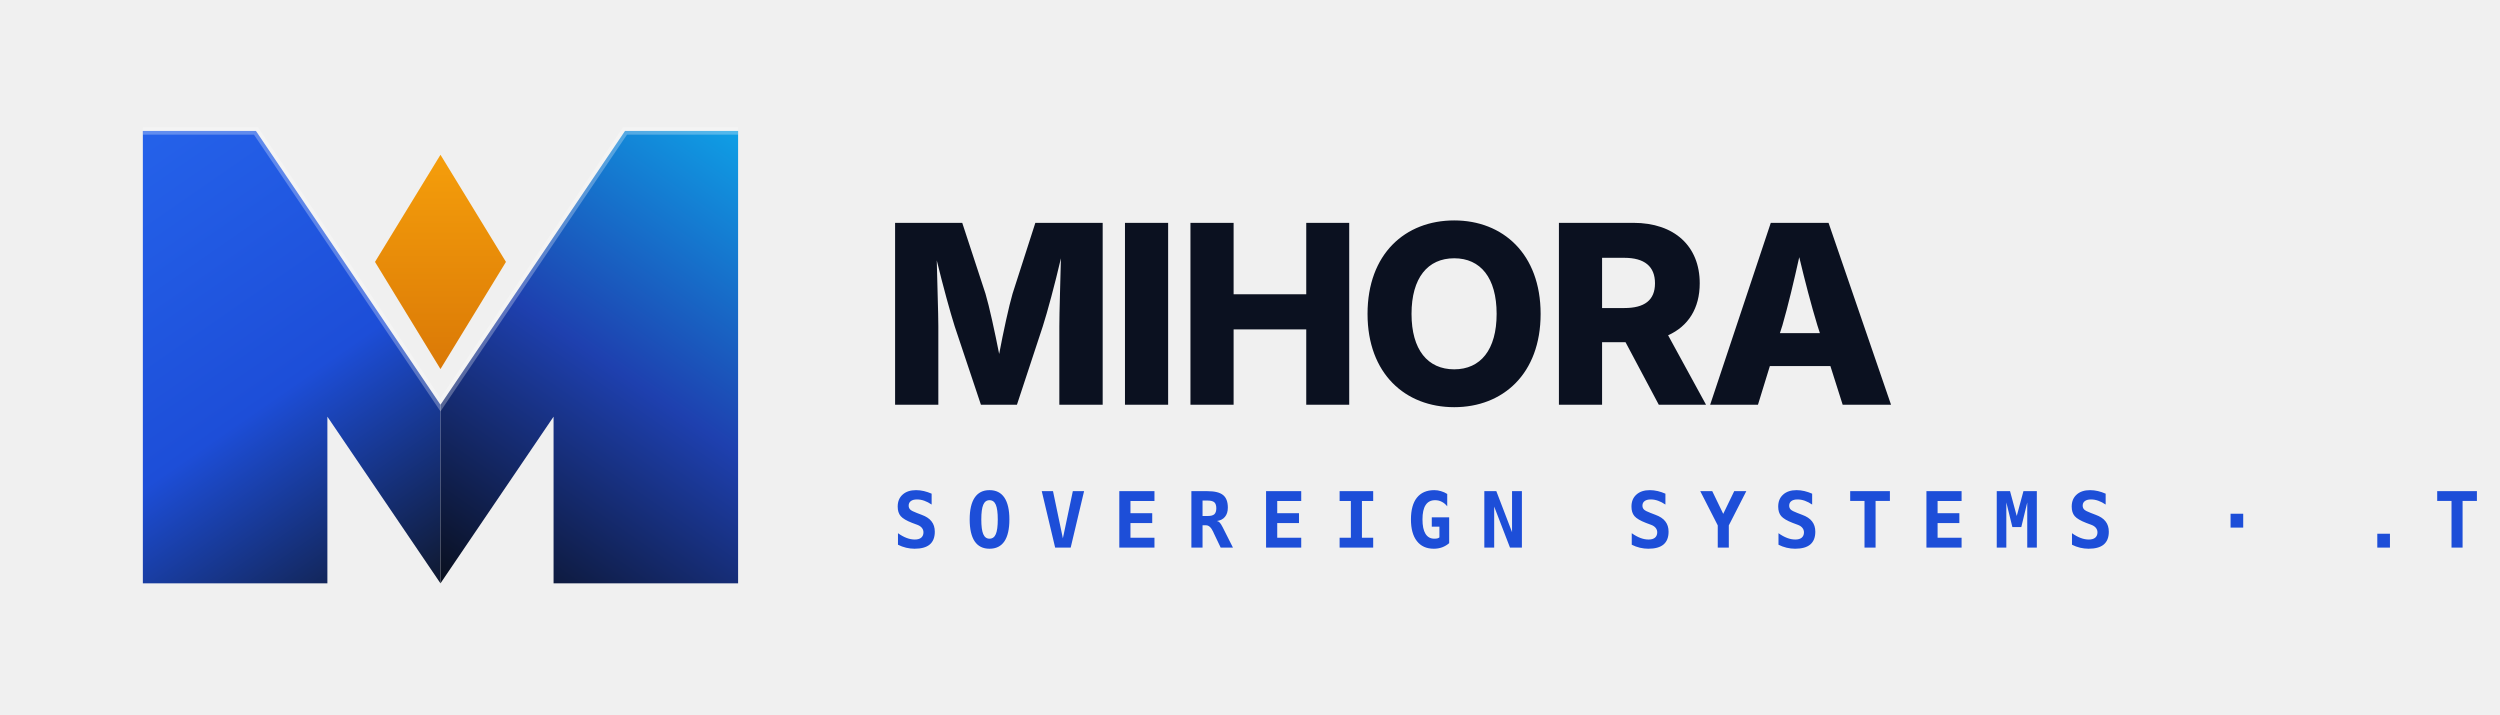
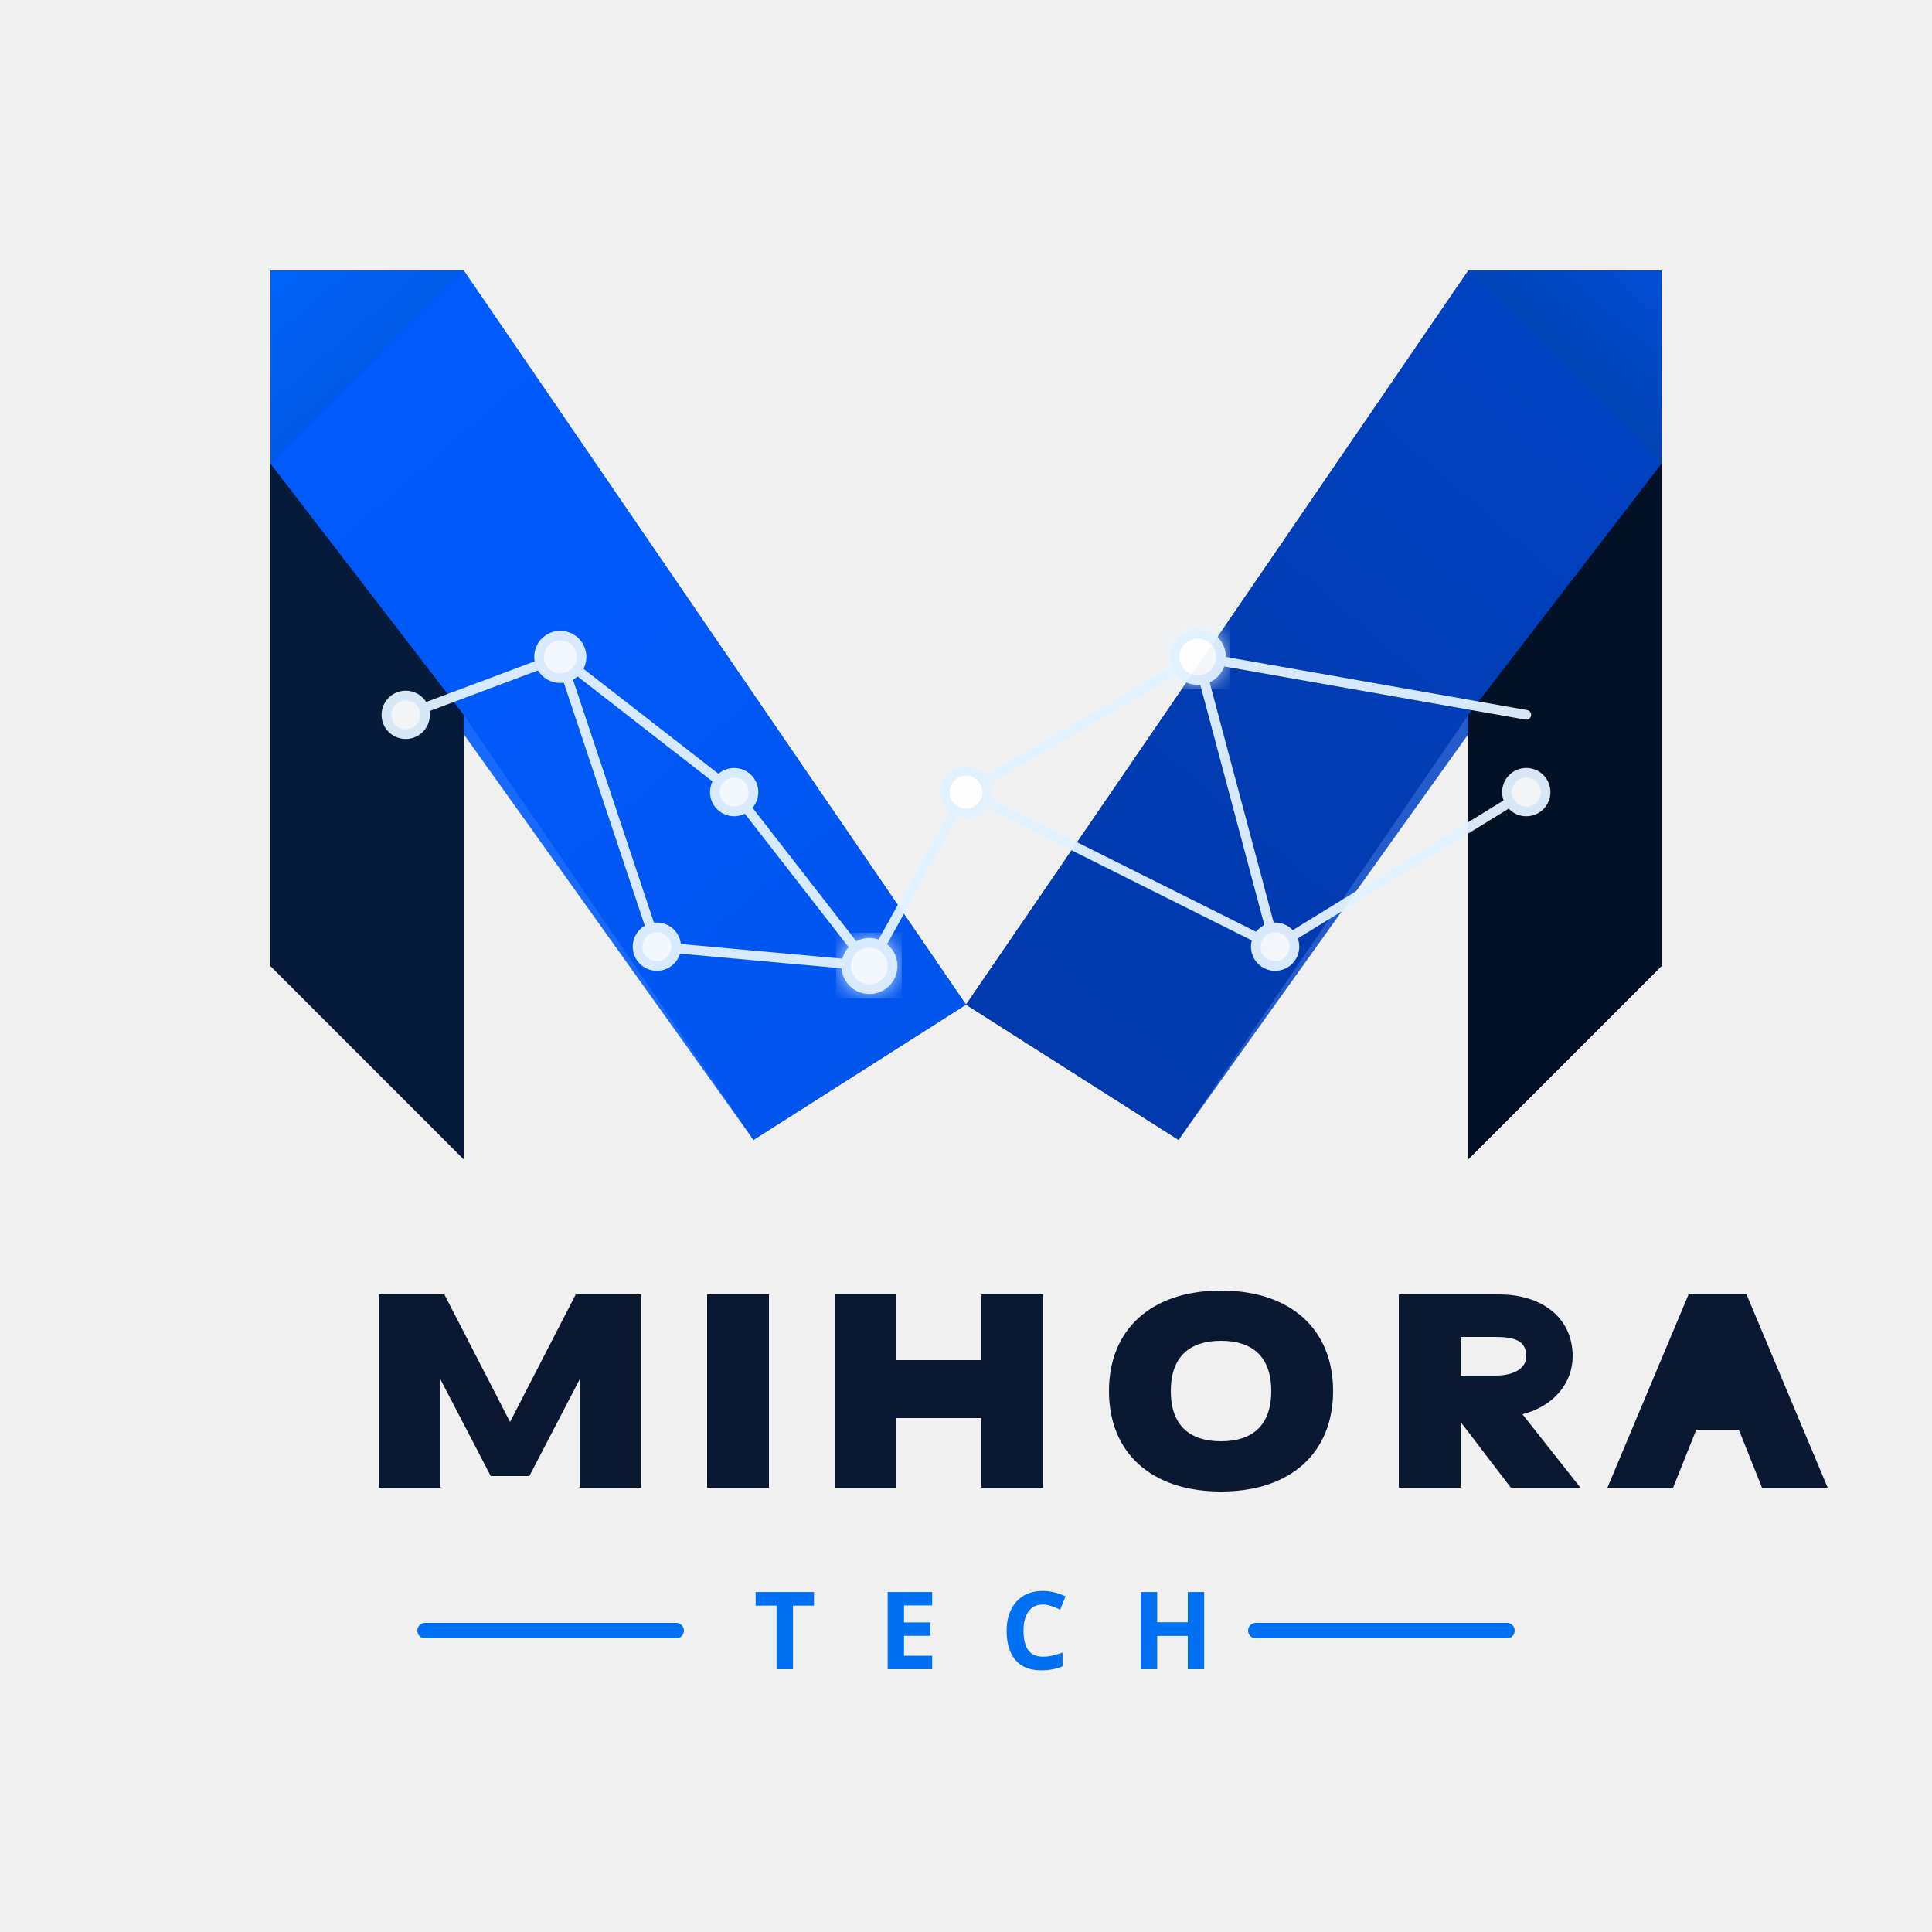
- <svg xmlns="http://www.w3.org/2000/svg" viewBox="0 0 420 120" fill="none">
+ <svg xmlns="http://www.w3.org/2000/svg" viewBox="0 0 500 500" fill="none">
  <defs>
-     <linearGradient id="mLeft" x1="8" y1="8" x2="62" y2="86" gradientUnits="userSpaceOnUse">
-       <stop offset="0%" stop-color="#2563EB" />
-       <stop offset="55%" stop-color="#1D4ED8" />
-       <stop offset="100%" stop-color="#0F172A" />
+     <linearGradient id="leftChevron" x1="60" y1="60" x2="250" y2="280" gradientUnits="userSpaceOnUse">
+       <stop offset="0%" stop-color="#0066FF" />
+       <stop offset="45%" stop-color="#0047C4" />
+       <stop offset="100%" stop-color="#051838" />
    </linearGradient>
-     <linearGradient id="mRight" x1="112" y1="8" x2="58" y2="86" gradientUnits="userSpaceOnUse">
-       <stop offset="0%" stop-color="#0EA5E9" />
-       <stop offset="50%" stop-color="#1E40AF" />
-       <stop offset="100%" stop-color="#090E1A" />
+     <linearGradient id="rightChevron" x1="440" y1="60" x2="250" y2="280" gradientUnits="userSpaceOnUse">
+       <stop offset="0%" stop-color="#0052E0" />
+       <stop offset="55%" stop-color="#052456" />
+       <stop offset="100%" stop-color="#020E24" />
    </linearGradient>
-     <linearGradient id="mGold" x1="60" y1="14" x2="60" y2="52" gradientUnits="userSpaceOnUse">
-       <stop offset="0%" stop-color="#F59E0B" />
-       <stop offset="100%" stop-color="#D97706" />
-     </linearGradient>
+     <filter id="glow" x="-20%" y="-20%" width="140%" height="140%">
+       <feGaussianBlur stdDeviation="3" result="blur" />
+       <feComposite in="SourceGraphic" in2="blur" operator="over" />
+     </filter>
  </defs>
-   <g transform="translate(14, 12)">
-     <path d="M10 86V10H29L60 56V86L41 58V86H10Z" fill="url(#mLeft)" />
-     <path d="M110 86V10H91L60 56V86L79 58V86H110Z" fill="url(#mRight)" />
-     <polygon points="60,14 71,32 60,50 49,32" fill="url(#mGold)" />
-     <path d="M10 10H29L60 56L91 10H110" stroke="rgba(255,255,255,0.28)" stroke-width="1.25" />
+   <g id="mihora-m-mark">
+     <path d="M 120 70 L 250 260 L 195 295 L 120 185 L 120 300 L 70 250 L 70 70 Z" fill="url(#leftChevron)" />
+     <path d="M 380 70 L 250 260 L 305 295 L 380 185 L 380 300 L 430 250 L 430 70 Z" fill="url(#rightChevron)" />
+     <path d="M 120 70 L 250 260 L 195 295 L 70 120 Z" fill="#005BFF" opacity="0.9" />
+     <path d="M 70 120 L 120 185 L 120 300 L 70 250 Z" fill="#061A3A" />
+     <path d="M 380 70 L 250 260 L 305 295 L 430 120 Z" fill="#0041C4" opacity="0.85" />
+     <path d="M 430 120 L 380 185 L 380 300 L 430 250 Z" fill="#031126" />
+     <g id="network-constellation" stroke="#E2F1FF" stroke-width="2.5" stroke-linecap="round" stroke-linejoin="round" opacity="0.95">
+       <line x1="105" y1="185" x2="145" y2="170" />
+       <line x1="145" y1="170" x2="190" y2="205" />
+       <line x1="190" y1="205" x2="225" y2="250" />
+       <line x1="145" y1="170" x2="170" y2="245" />
+       <line x1="170" y1="245" x2="225" y2="250" />
+       <line x1="225" y1="250" x2="250" y2="205" />
+       <line x1="250" y1="205" x2="310" y2="170" />
+       <line x1="310" y1="170" x2="330" y2="245" />
+       <line x1="310" y1="170" x2="395" y2="185" />
+       <line x1="250" y1="205" x2="330" y2="245" />
+       <line x1="330" y1="245" x2="395" y2="205" />
+       <circle cx="105" cy="185" r="5" fill="#FFFFFF" />
+       <circle cx="145" cy="170" r="5.5" fill="#FFFFFF" />
+       <circle cx="170" cy="245" r="5" fill="#FFFFFF" />
+       <circle cx="190" cy="205" r="5" fill="#FFFFFF" />
+       <circle cx="225" cy="250" r="6" fill="#FFFFFF" filter="url(#glow)" />
+       <circle cx="250" cy="205" r="5.5" fill="#FFFFFF" />
+       <circle cx="310" cy="170" r="6" fill="#FFFFFF" filter="url(#glow)" />
+       <circle cx="330" cy="245" r="5" fill="#FFFFFF" />
+       <circle cx="395" cy="205" r="5" fill="#FFFFFF" />
+     </g>
  </g>
-   <text x="148" y="68" fill="#0B1120" font-family="'Plus Jakarta Sans', -apple-system, sans-serif" font-size="42" font-weight="800" letter-spacing="-1">
-     MIHORA
-   </text>
-   <text x="150" y="92" fill="#1D4ED8" font-family="'JetBrains Mono', monospace" font-size="13" font-weight="700" letter-spacing="4.5">
-     SOVEREIGN SYSTEMS · .TECH
-   </text>
+   <g id="mihora-wordmark" fill="#0A1931">
+     <path d="M 98 385 L 98 335 L 115 335 L 132 368 L 149 335 L 166 335 L 166 385 L 150 385 L 150 357 L 137 382 L 127 382 L 114 357 L 114 385 Z" />
+     <path d="M 183 335 L 199 335 L 199 385 L 183 385 Z" />
+     <path d="M 216 335 L 232 335 L 232 352 L 254 352 L 254 335 L 270 335 L 270 385 L 254 385 L 254 367 L 232 367 L 232 385 L 216 385 Z" />
+     <path d="M 287 360 C 287 344 298 334 316 334 C 334 334 345 344 345 360 C 345 376 334 386 316 386 C 298 386 287 376 287 360 Z M 329 360 C 329 351 324 347 316 347 C 308 347 303 351 303 360 C 303 369 308 373 316 373 C 324 373 329 369 329 360 Z" />
+     <path d="M 362 335 L 388 335 C 399 335 407 341 407 351 C 407 358 402 364 394 366 L 409 385 L 391 385 L 378 368 L 378 385 L 362 385 Z M 378 356 L 387 356 C 392 356 395 354 395 351 C 395 347 392 346 387 346 L 378 346 Z" />
+     <path d="M 416 385 L 437 335 L 452 335 L 473 385 L 456 385 L 450 370 L 439 370 L 433 385 Z M 444 353 L 447 360 L 441 360 Z" />
+   </g>
+   <g id="tech-subtitle">
+     <line x1="110" y1="422" x2="175" y2="422" stroke="#0070F3" stroke-width="4" stroke-linecap="round" />
+     <g fill="#0070F3" font-family="'Plus Jakarta Sans', 'Arial Black', sans-serif" font-weight="800" font-size="28" letter-spacing="16">
+       <text x="195" y="432">TECH</text>
+     </g>
+     <line x1="325" y1="422" x2="390" y2="422" stroke="#0070F3" stroke-width="4" stroke-linecap="round" />
+   </g>
</svg>
